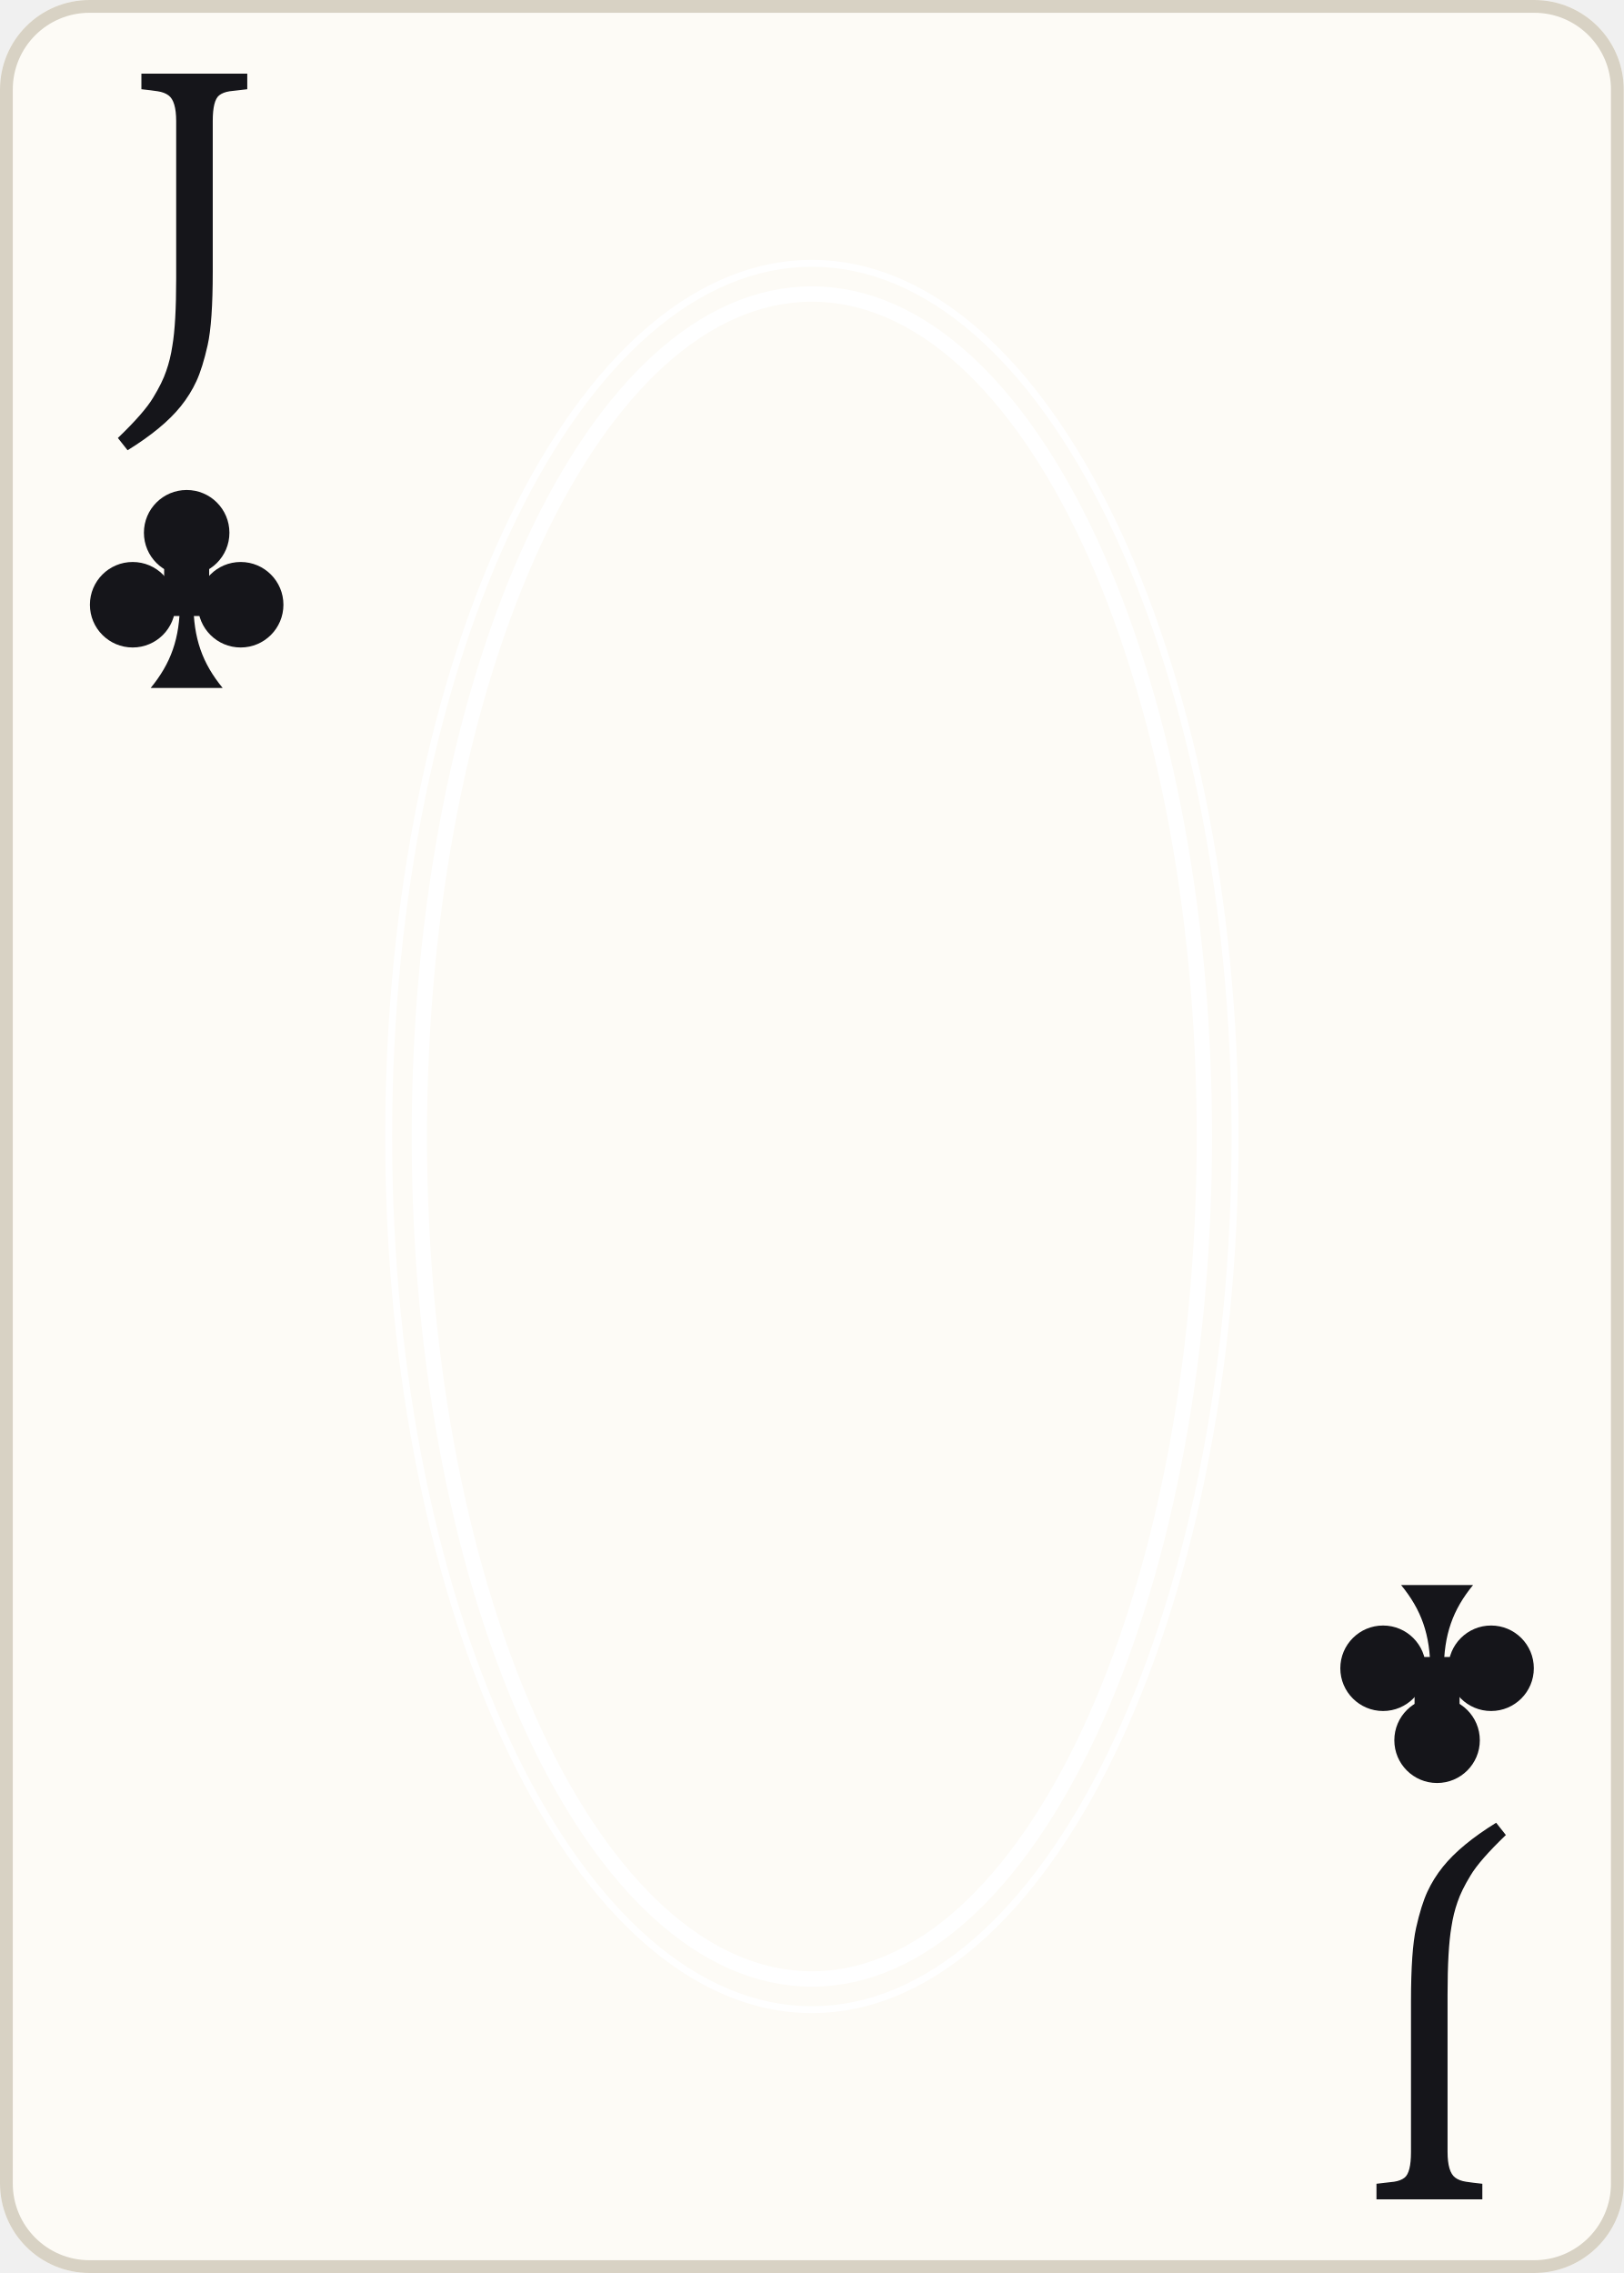
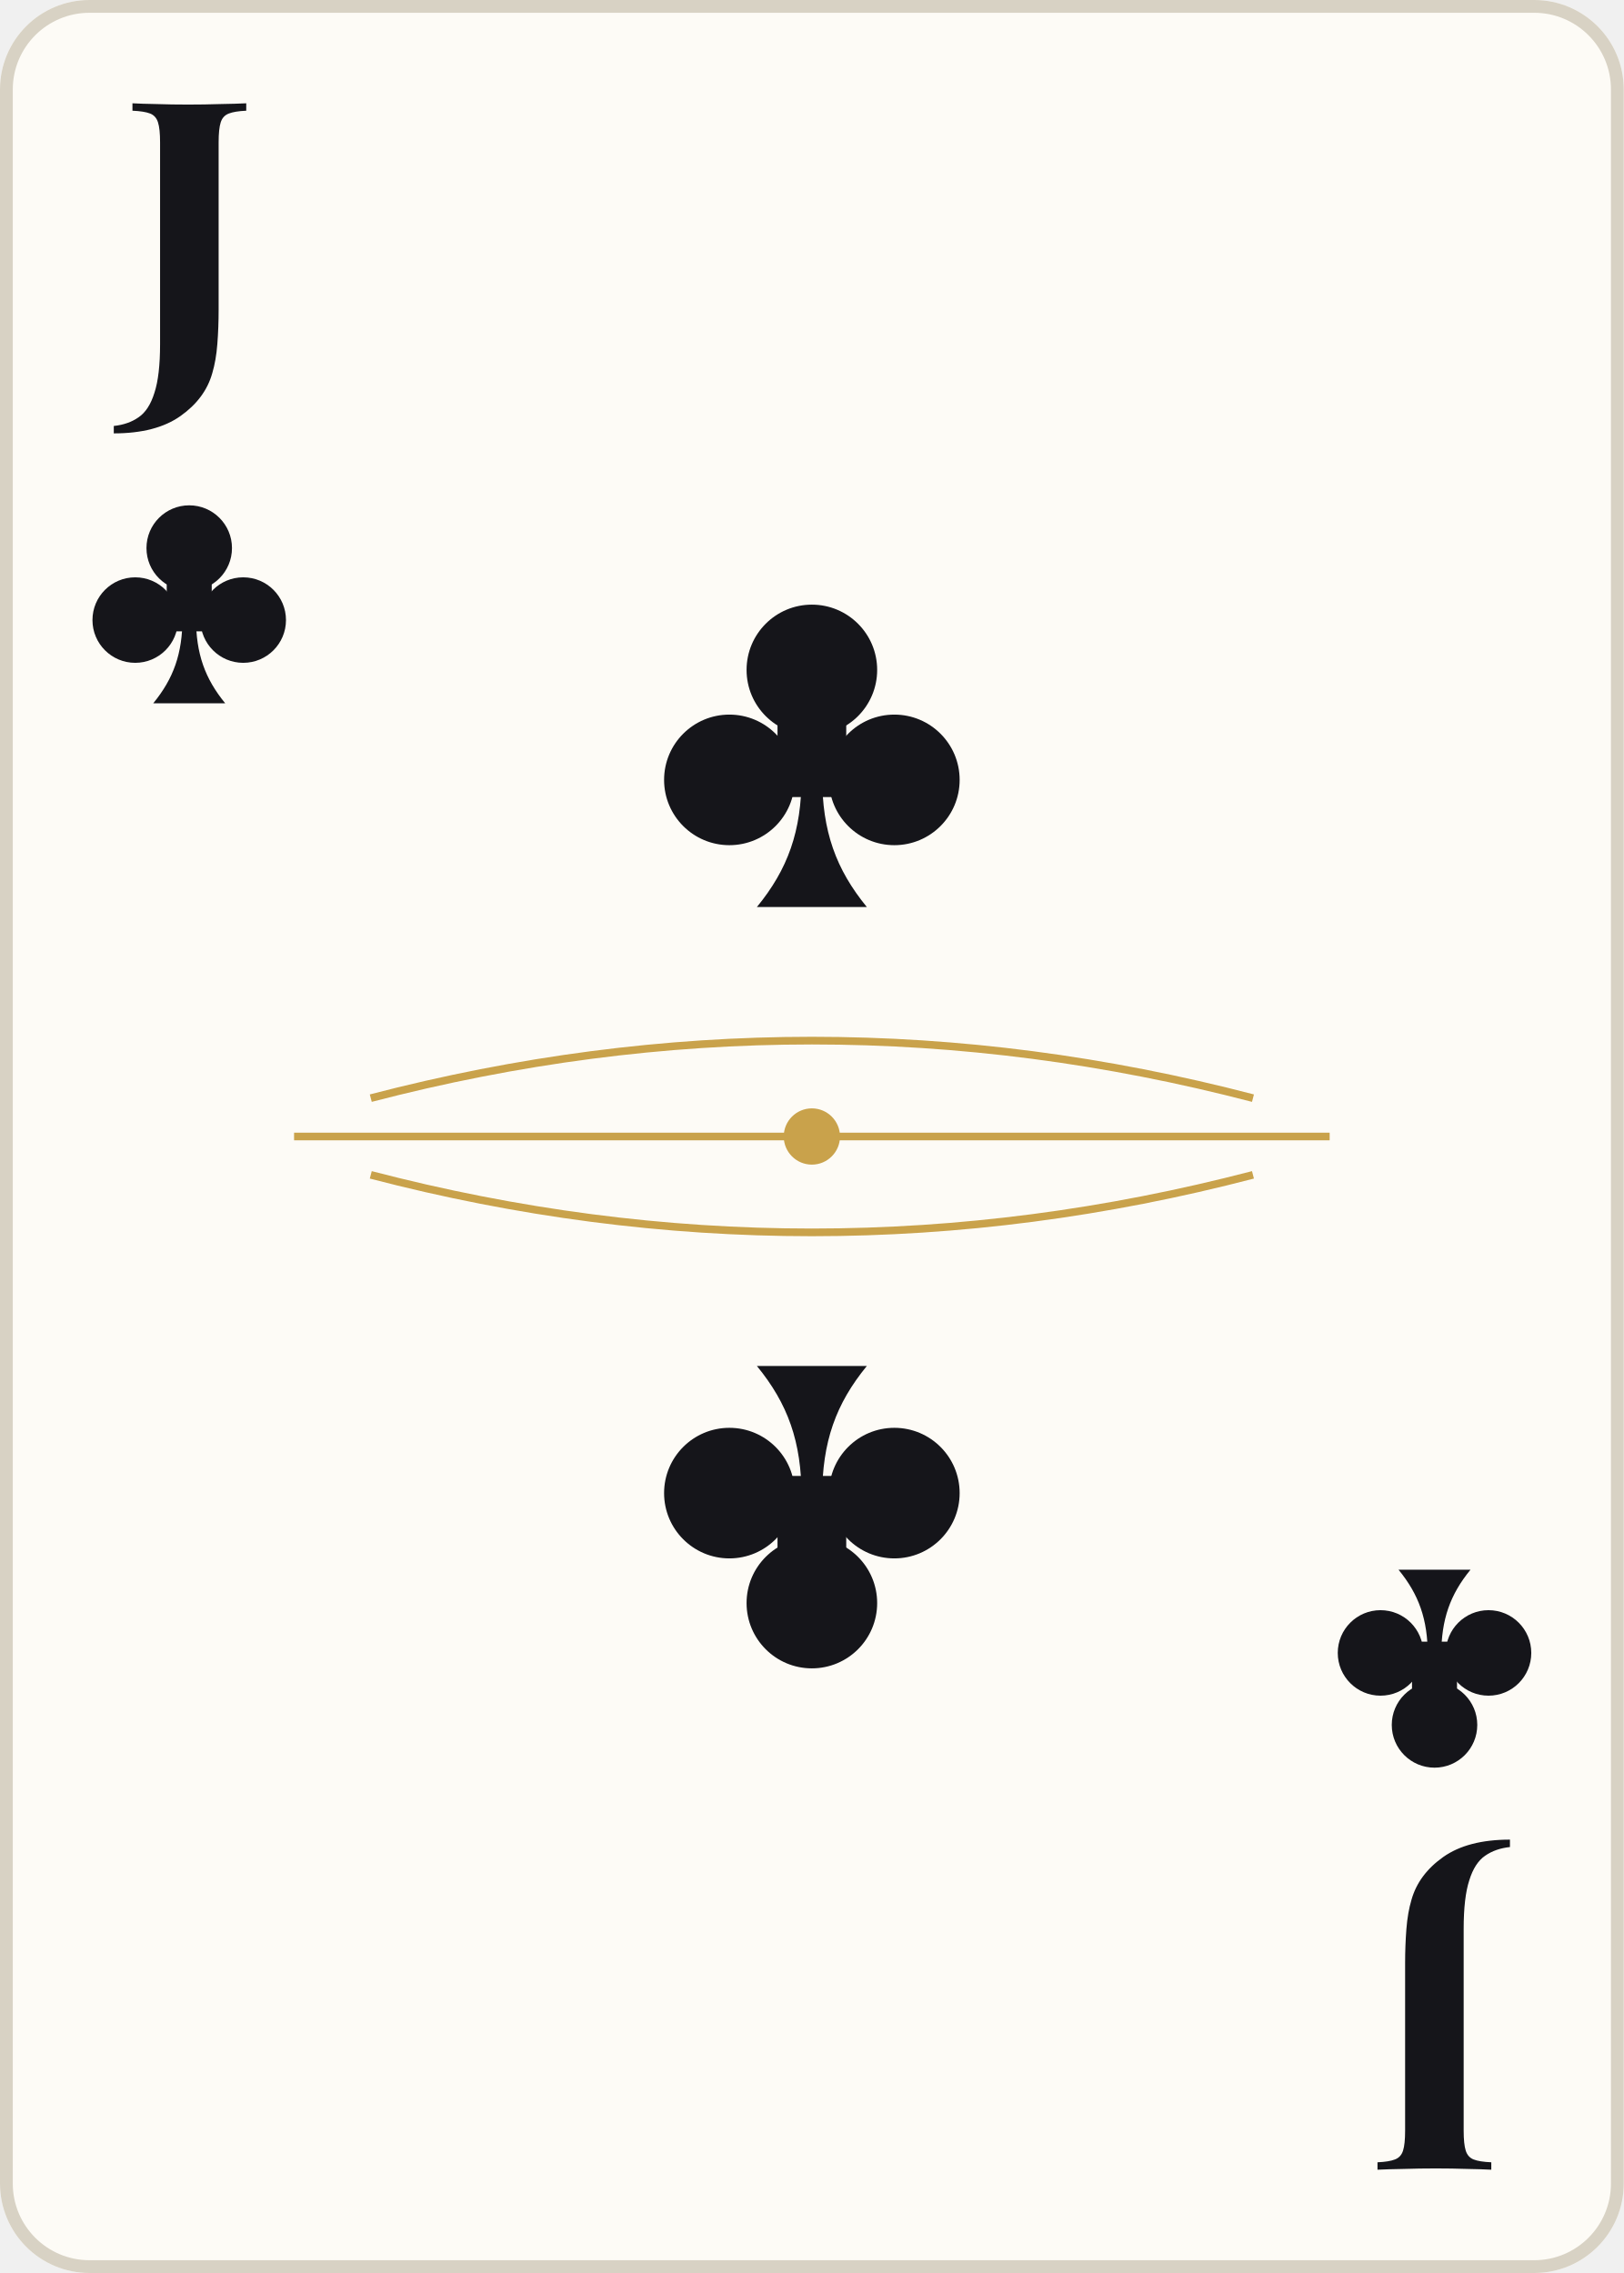
<svg xmlns="http://www.w3.org/2000/svg" width="63.5mm" height="88.9mm" viewBox="0 0 63.5 88.9" role="img" aria-label="J of Clubs">
  <defs>
-     <clipPath id="cR0-card">
+     <clipPath id="clubs-J-card">
      <rect x="0" y="0" width="63.5" height="88.9" rx="3.5" />
    </clipPath>
  </defs>
-   <g clip-path="url(#cR0-card)">
+   <g clip-path="url(#clubs-J-card)">
    <rect x="0" y="0" width="63.5" height="88.9" fill="#fdfbf6" />
    <g>
      <defs>
-         <clipPath id="cR0-mono">
-           <path d="M16.4 44.45A15.35 32.95 0 0 1 47.1 44.45A15.35 32.95 0 0 1 16.4 44.45Z" />
+         <clipPath id="clubs-J-mono">
+           <path d="M11.5 44.45A20.25 32.95 0 0 1 52 44.45A20.25 32.95 0 0 1 11.5 44.45Z" />
        </clipPath>
      </defs>
-       <g clip-path="url(#cR0-mono)" />
-       <path d="M16.4 44.45A15.35 32.95 0 0 1 47.1 44.45A15.35 32.95 0 0 1 16.4 44.45Z" fill="none" stroke="#ffffff" stroke-width="0.6" />
-       <path d="M15.2 44.45A16.55 34.15 0 0 1 48.3 44.45A16.55 34.15 0 0 1 15.2 44.45Z" fill="none" stroke="#ffffff" stroke-width="0.27" />
+       <g clip-path="url(#clubs-J-mono)">
+         <g>
+           <g transform="translate(31.75 29.293) scale(0.1344) translate(-50 -50)" fill="#15151a">
+             <path d="M31 27a19 19 0 1 0 38 0a19 19 0 1 0-38 0Z" />
+             <path d="M7 59a19 19 0 1 0 38 0a19 19 0 1 0-38 0Z" />
+             <path d="M55 59a19 19 0 1 0 38 0a19 19 0 1 0-38 0Z" />
+             <path d="M40 38h20v26H40Z" />
+             <path d="M47 58c0 16-4 27-13 38h32c-9-11-13-22-13-38Z" />
+           </g>
+           <path d="M14.5 42.95 Q31.75 38.45 49 42.95" fill="none" stroke="#c9a24b" stroke-width="0.3" />
+         </g>
+         <g transform="rotate(180 31.75 44.45)">
+           <g>
+             <g transform="translate(31.75 29.293) scale(0.1344) translate(-50 -50)" fill="#15151a">
+               <path d="M31 27a19 19 0 1 0 38 0a19 19 0 1 0-38 0Z" />
+               <path d="M7 59a19 19 0 1 0 38 0a19 19 0 1 0-38 0Z" />
+               <path d="M55 59a19 19 0 1 0 38 0a19 19 0 1 0-38 0Z" />
+               <path d="M40 38h20v26H40Z" />
+               <path d="M47 58c0 16-4 27-13 38h32c-9-11-13-22-13-38Z" />
+             </g>
+             <path d="M14.5 42.95 Q31.75 38.45 49 42.95" fill="none" stroke="#c9a24b" stroke-width="0.3" />
+           </g>
+         </g>
+         <line x1="11.5" y1="44.45" x2="52" y2="44.45" stroke="#c9a24b" stroke-width="0.3" />
+         <circle cx="31.75" cy="44.45" r="1.1" fill="#c9a24b" />
+       </g>
    </g>
-     <g transform="translate(2.3 -0.6)">
-       <path d="M4.59 5.34Q4.59 4.55 4.29 4.33Q4.13 4.21 3.87 4.17Q3.61 4.13 3.23 4.09L3.23 3.48L7.37 3.48L7.37 4.09Q6.94 4.14 6.68 4.17Q6.42 4.21 6.27 4.33Q6.02 4.53 6.02 5.33L6.02 11.22Q6.02 13.21 5.82 14.1Q5.62 14.99 5.38 15.51Q5.14 16.03 4.77 16.49Q4.08 17.35 2.69 18.21L2.31 17.73Q3.34 16.74 3.69 16.15Q4.05 15.56 4.2 15.11Q4.36 14.66 4.44 14.13Q4.59 13.26 4.59 11.48Z" fill="#15151a" />
+     <g transform="translate(2.4 0)">
+       <path d="M2.05 16.95L2.05 16.66Q2.62 16.6 3.02 16.32Q3.43 16.04 3.64 15.36Q3.86 14.69 3.86 13.46L3.86 5.57Q3.86 5.04 3.78 4.79Q3.7 4.53 3.47 4.44Q3.24 4.35 2.78 4.33L2.78 4.04Q3.14 4.06 3.72 4.07Q4.31 4.09 4.95 4.09Q5.6 4.09 6.21 4.07Q6.83 4.06 7.23 4.04L7.23 4.33Q6.78 4.35 6.55 4.44Q6.31 4.53 6.23 4.79Q6.15 5.04 6.15 5.57L6.15 10.84Q6.15 11.43 6.15 12.12Q6.15 12.8 6.1 13.45Q6.05 14.1 5.9 14.6Q5.62 15.59 4.66 16.27Q3.7 16.95 2.05 16.95Z" fill="#15151a" />
      <g transform="translate(5 23.46) scale(0.088) translate(-50 -50)" fill="#15151a">
        <path d="M31 27a19 19 0 1 0 38 0a19 19 0 1 0-38 0Z" />
        <path d="M7 59a19 19 0 1 0 38 0a19 19 0 1 0-38 0Z" />
        <path d="M55 59a19 19 0 1 0 38 0a19 19 0 1 0-38 0Z" />
        <path d="M40 38h20v26H40Z" />
        <path d="M47 58c0 16-4 27-13 38h32c-9-11-13-22-13-38Z" />
      </g>
    </g>
    <g transform="rotate(180 31.75 44.45)">
-       <g transform="translate(2.3 -0.6)">
-         <path d="M4.59 5.34Q4.59 4.55 4.29 4.33Q4.13 4.21 3.87 4.17Q3.61 4.13 3.23 4.09L3.23 3.48L7.37 3.48L7.37 4.09Q6.94 4.14 6.68 4.17Q6.42 4.21 6.27 4.33Q6.02 4.53 6.02 5.33L6.02 11.22Q6.02 13.21 5.82 14.1Q5.62 14.99 5.38 15.51Q5.14 16.03 4.77 16.49Q4.08 17.35 2.69 18.21L2.31 17.73Q3.34 16.74 3.69 16.15Q4.05 15.56 4.2 15.11Q4.36 14.66 4.44 14.13Q4.59 13.26 4.59 11.48Z" fill="#15151a" />
+       <g transform="translate(2.4 0)">
+         <path d="M2.05 16.95L2.05 16.66Q2.62 16.6 3.02 16.32Q3.43 16.04 3.64 15.36Q3.86 14.69 3.86 13.46L3.86 5.57Q3.86 5.04 3.78 4.79Q3.7 4.53 3.47 4.44Q3.24 4.35 2.78 4.33L2.78 4.04Q3.14 4.06 3.72 4.07Q4.31 4.09 4.95 4.09Q5.6 4.09 6.21 4.07Q6.83 4.06 7.23 4.04L7.23 4.33Q6.78 4.35 6.55 4.44Q6.31 4.53 6.23 4.79Q6.15 5.04 6.15 5.57L6.15 10.84Q6.15 11.43 6.15 12.12Q6.15 12.8 6.1 13.45Q6.05 14.1 5.9 14.6Q5.62 15.59 4.66 16.27Q3.7 16.95 2.05 16.95Z" fill="#15151a" />
        <g transform="translate(5 23.46) scale(0.088) translate(-50 -50)" fill="#15151a">
          <path d="M31 27a19 19 0 1 0 38 0a19 19 0 1 0-38 0Z" />
          <path d="M7 59a19 19 0 1 0 38 0a19 19 0 1 0-38 0Z" />
          <path d="M55 59a19 19 0 1 0 38 0a19 19 0 1 0-38 0Z" />
          <path d="M40 38h20v26H40Z" />
          <path d="M47 58c0 16-4 27-13 38h32c-9-11-13-22-13-38Z" />
        </g>
      </g>
    </g>
  </g>
  <rect x="0.25" y="0.25" width="63" height="88.4" rx="3.25" fill="none" stroke="#d8d2c4" stroke-width="0.5" />
</svg>
